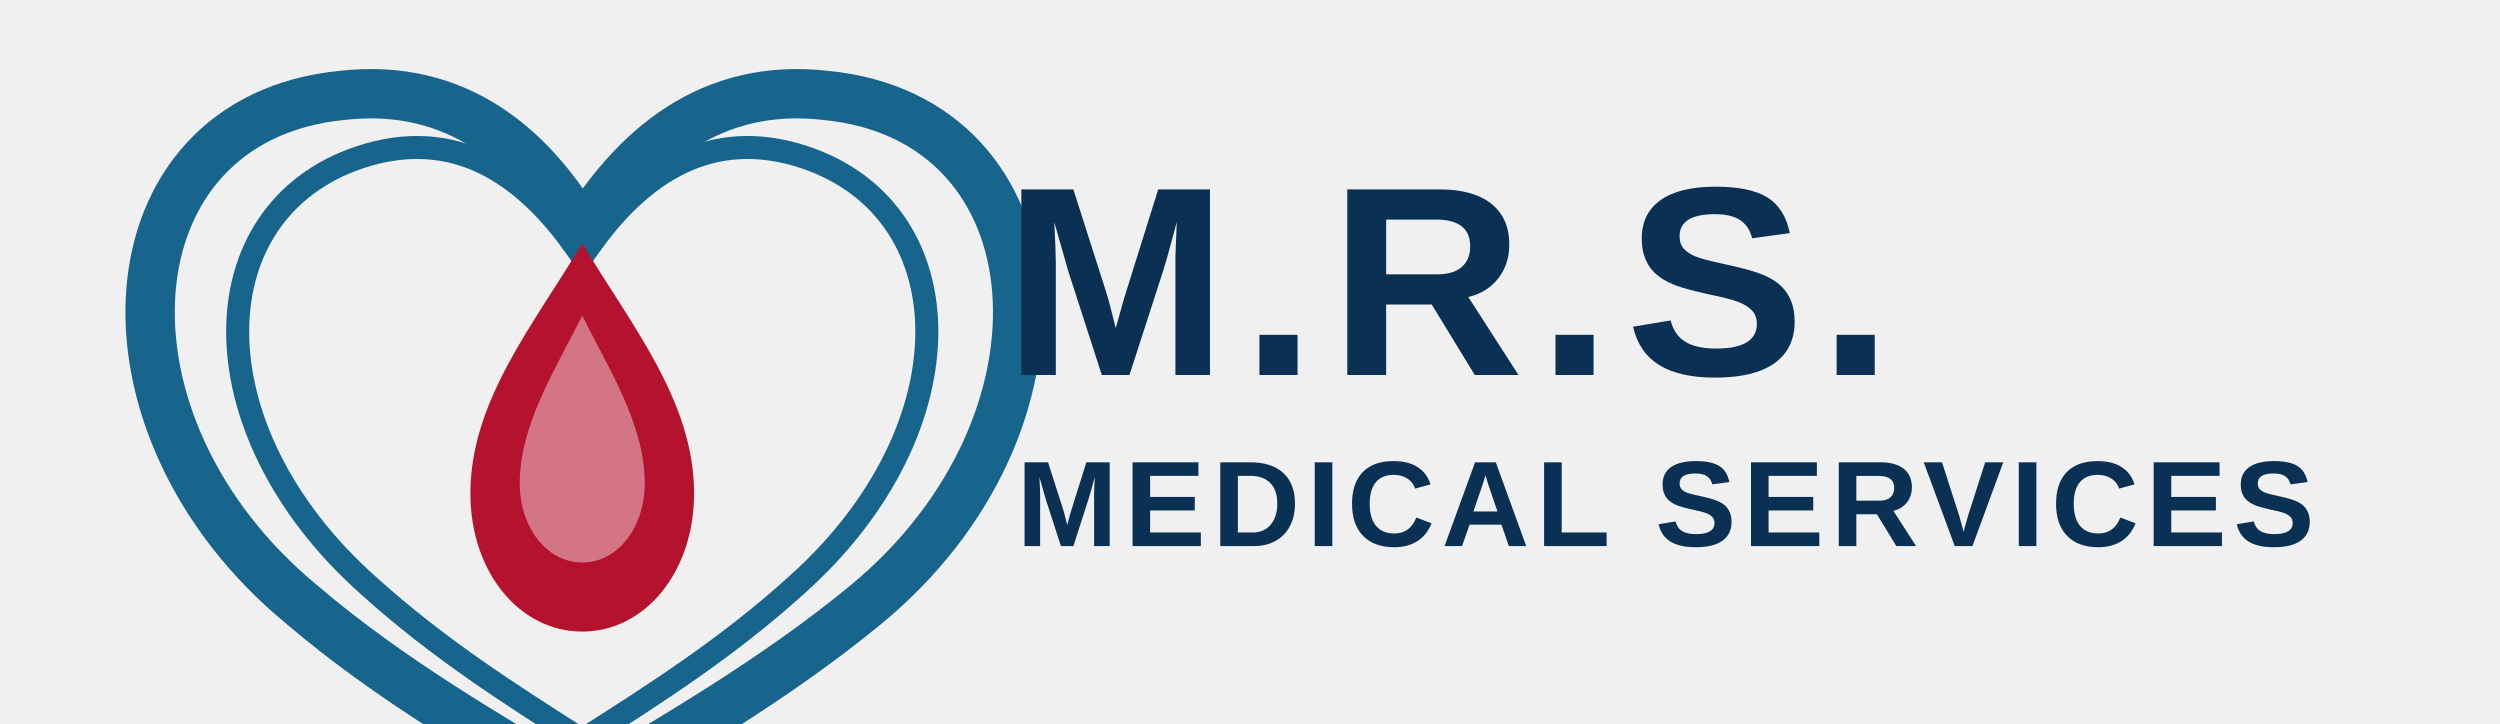
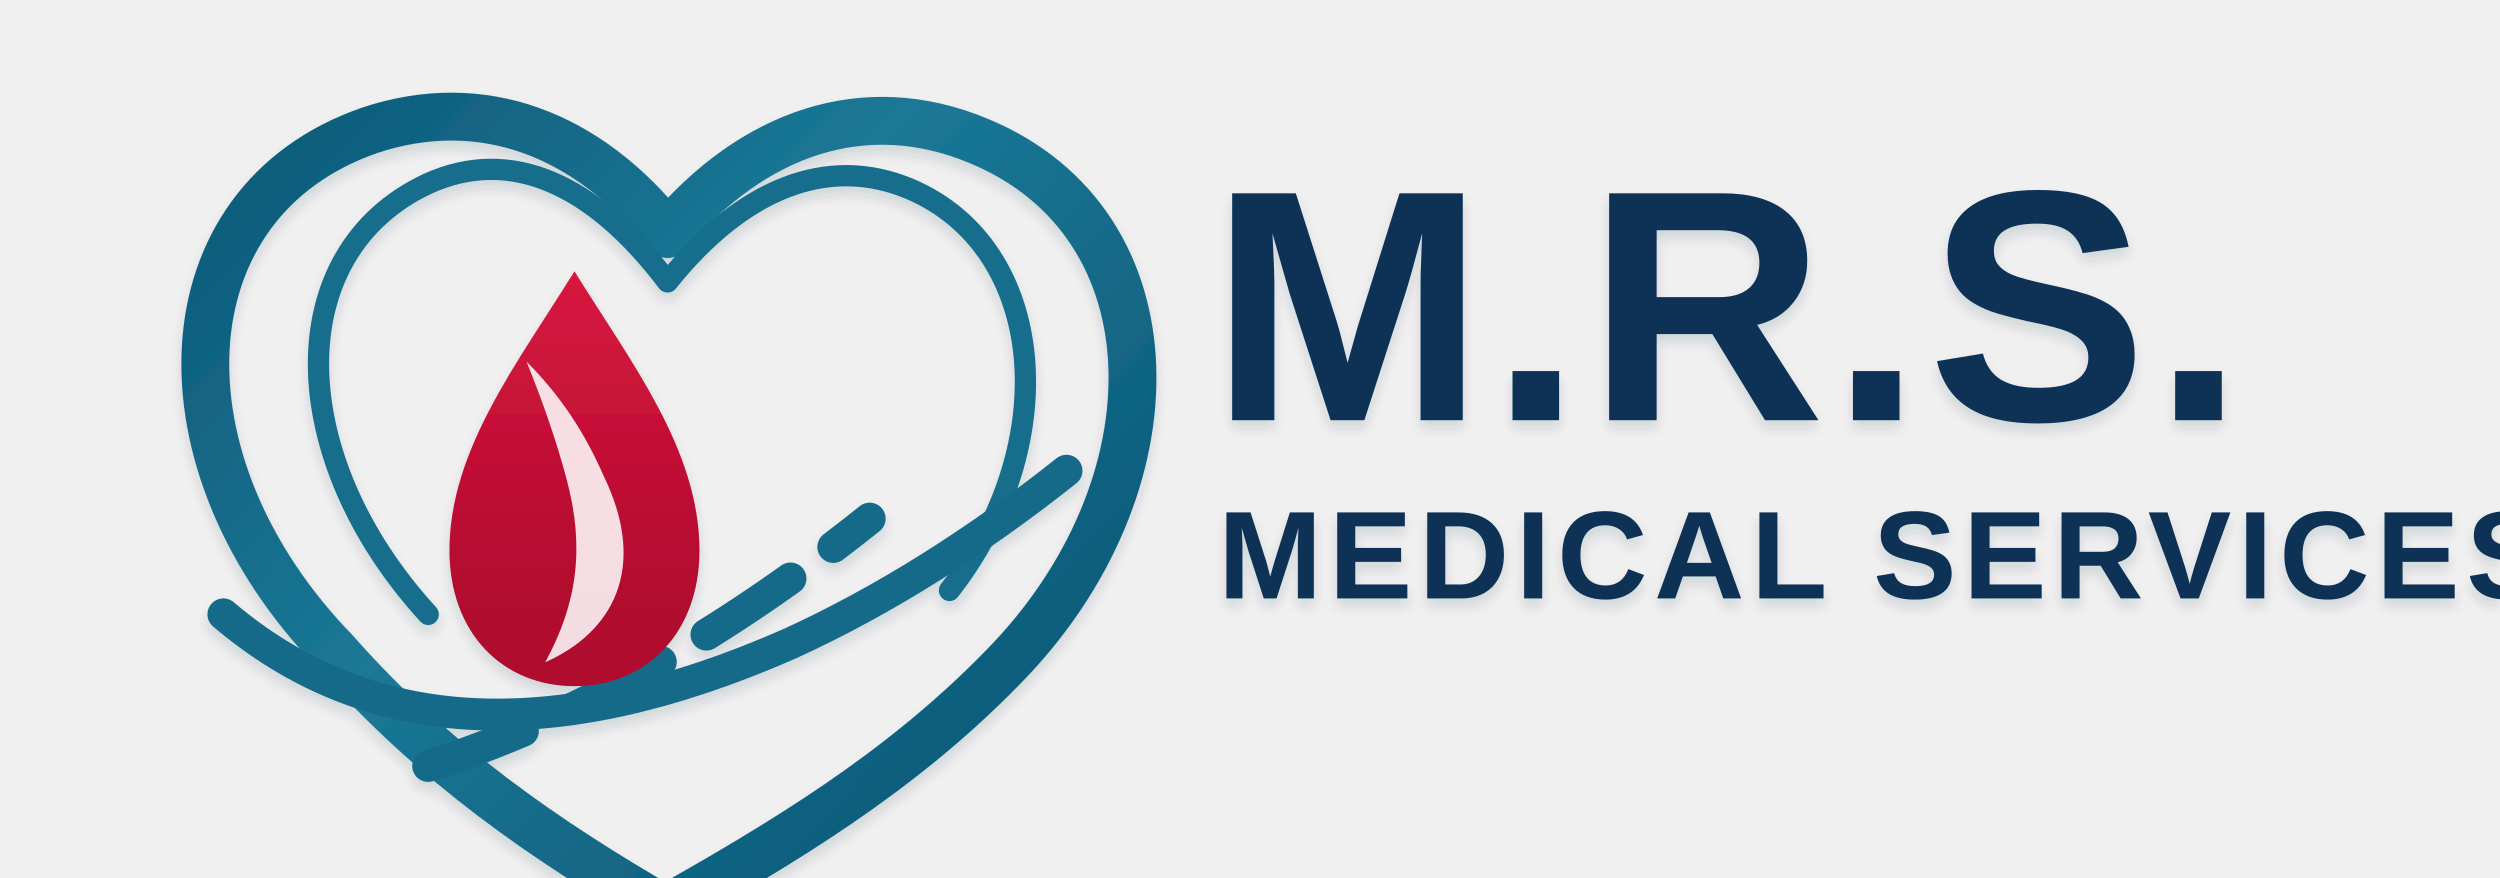
- <svg xmlns="http://www.w3.org/2000/svg" viewBox="0 0 760 220" role="img" aria-labelledby="title desc">
-   <g fill="none" stroke="#17658d" stroke-linecap="round" stroke-linejoin="round">
-     <path d="M92 184C25 129 32 36 104 29c35-4 58 16 73 42 16-26 39-46 74-42 72 7 79 100 12 155-28 23-58 40-86 57-28-17-58-34-85-57Z" stroke-width="15" />
-     <path d="M112 178C58 130 60 62 112 47c28-8 49 7 65 31 16-24 37-39 65-31 52 15 54 83 0 131-21 19-43 33-65 47-22-14-44-28-65-47Z" stroke-width="7" />
+ <svg xmlns="http://www.w3.org/2000/svg" viewBox="0 0 940 330" role="img" aria-labelledby="title desc">
+   <defs>
+     <linearGradient id="tealStroke" x1="70" y1="30" x2="350" y2="300" gradientUnits="userSpaceOnUse">
+       <stop stop-color="#0b5575" />
+       <stop offset=".52" stop-color="#1b7896" />
+       <stop offset="1" stop-color="#0d5c7b" />
+     </linearGradient>
+     <linearGradient id="dropFill" x1="210" y1="102" x2="210" y2="231" gradientUnits="userSpaceOnUse">
+       <stop stop-color="#d7193f" />
+       <stop offset="1" stop-color="#b0072d" />
+     </linearGradient>
+     <filter id="softShadow" x="-8%" y="-8%" width="116%" height="116%">
+       <feDropShadow dx="0" dy="3" stdDeviation="2.2" flood-color="#08324a" flood-opacity=".14" />
+     </filter>
+   </defs>
+   <g filter="url(#softShadow)">
+     <path d="M126 245C57 174 61 76 139 49c42-14 82 1 112 39 32-38 74-53 117-35 75 31 76 130 9 198-39 40-83 66-127 91-45-26-87-55-124-97Z" fill="none" stroke="url(#tealStroke)" stroke-width="18" stroke-linecap="round" stroke-linejoin="round" />
+     <path d="M161 231C107 172 105 95 161 69c31-14 62 0 90 37 28-35 60-48 91-35 52 22 58 96 15 151" fill="none" stroke="#176d8c" stroke-width="8" stroke-linecap="round" stroke-linejoin="round" />
+     <path d="M84 231c53 45 122 51 213 11 35-16 70-38 104-65" fill="none" stroke="#166b89" stroke-width="12" stroke-linecap="round" />
+     <path d="M161 288c54-17 111-49 166-93" fill="none" stroke="#166b89" stroke-width="12" stroke-linecap="round" stroke-dasharray="38 20" />
+     <path d="M216 102c-21 34-47 67-47 105 0 31 20 51 47 51s47-20 47-51c0-38-26-71-47-105Z" fill="url(#dropFill)" />
+     <path d="M227 179c17 35 3 59-22 70 12-22 15-43 8-69-4-15-9-29-15-44 13 13 22 27 29 43Z" fill="#ffffff" opacity=".86" />
  </g>
-   <path d="M177 74c-15 25-34 48-34 76 0 24 15 42 34 42s34-18 34-42c0-28-19-51-34-76Z" fill="#b5122f" />
-   <path d="M177 96c-8 16-19 33-19 51 0 13 8 24 19 24s19-11 19-24c0-18-11-35-19-51Z" fill="#fff" opacity=".42" />
-   <g fill="#0a3154">
-     <text x="305" y="114" font-family="Arial, Helvetica, sans-serif" font-size="82" font-weight="800" letter-spacing="4">M.R.S.</text>
-     <text x="309" y="166" font-family="Arial, Helvetica, sans-serif" font-size="37" font-weight="700" letter-spacing="2">MEDICAL SERVICES</text>
+   <g fill="#0a3154" filter="url(#softShadow)">
+     <text x="455" y="158" font-family="Arial Black, Arial, Helvetica, sans-serif" font-size="124" font-weight="900" letter-spacing="2">M.R.S.</text>
+     <text x="458" y="225" font-family="Arial, Helvetica, sans-serif" font-size="47" font-weight="800" letter-spacing="2.5">MEDICAL SERVICES</text>
  </g>
</svg>
